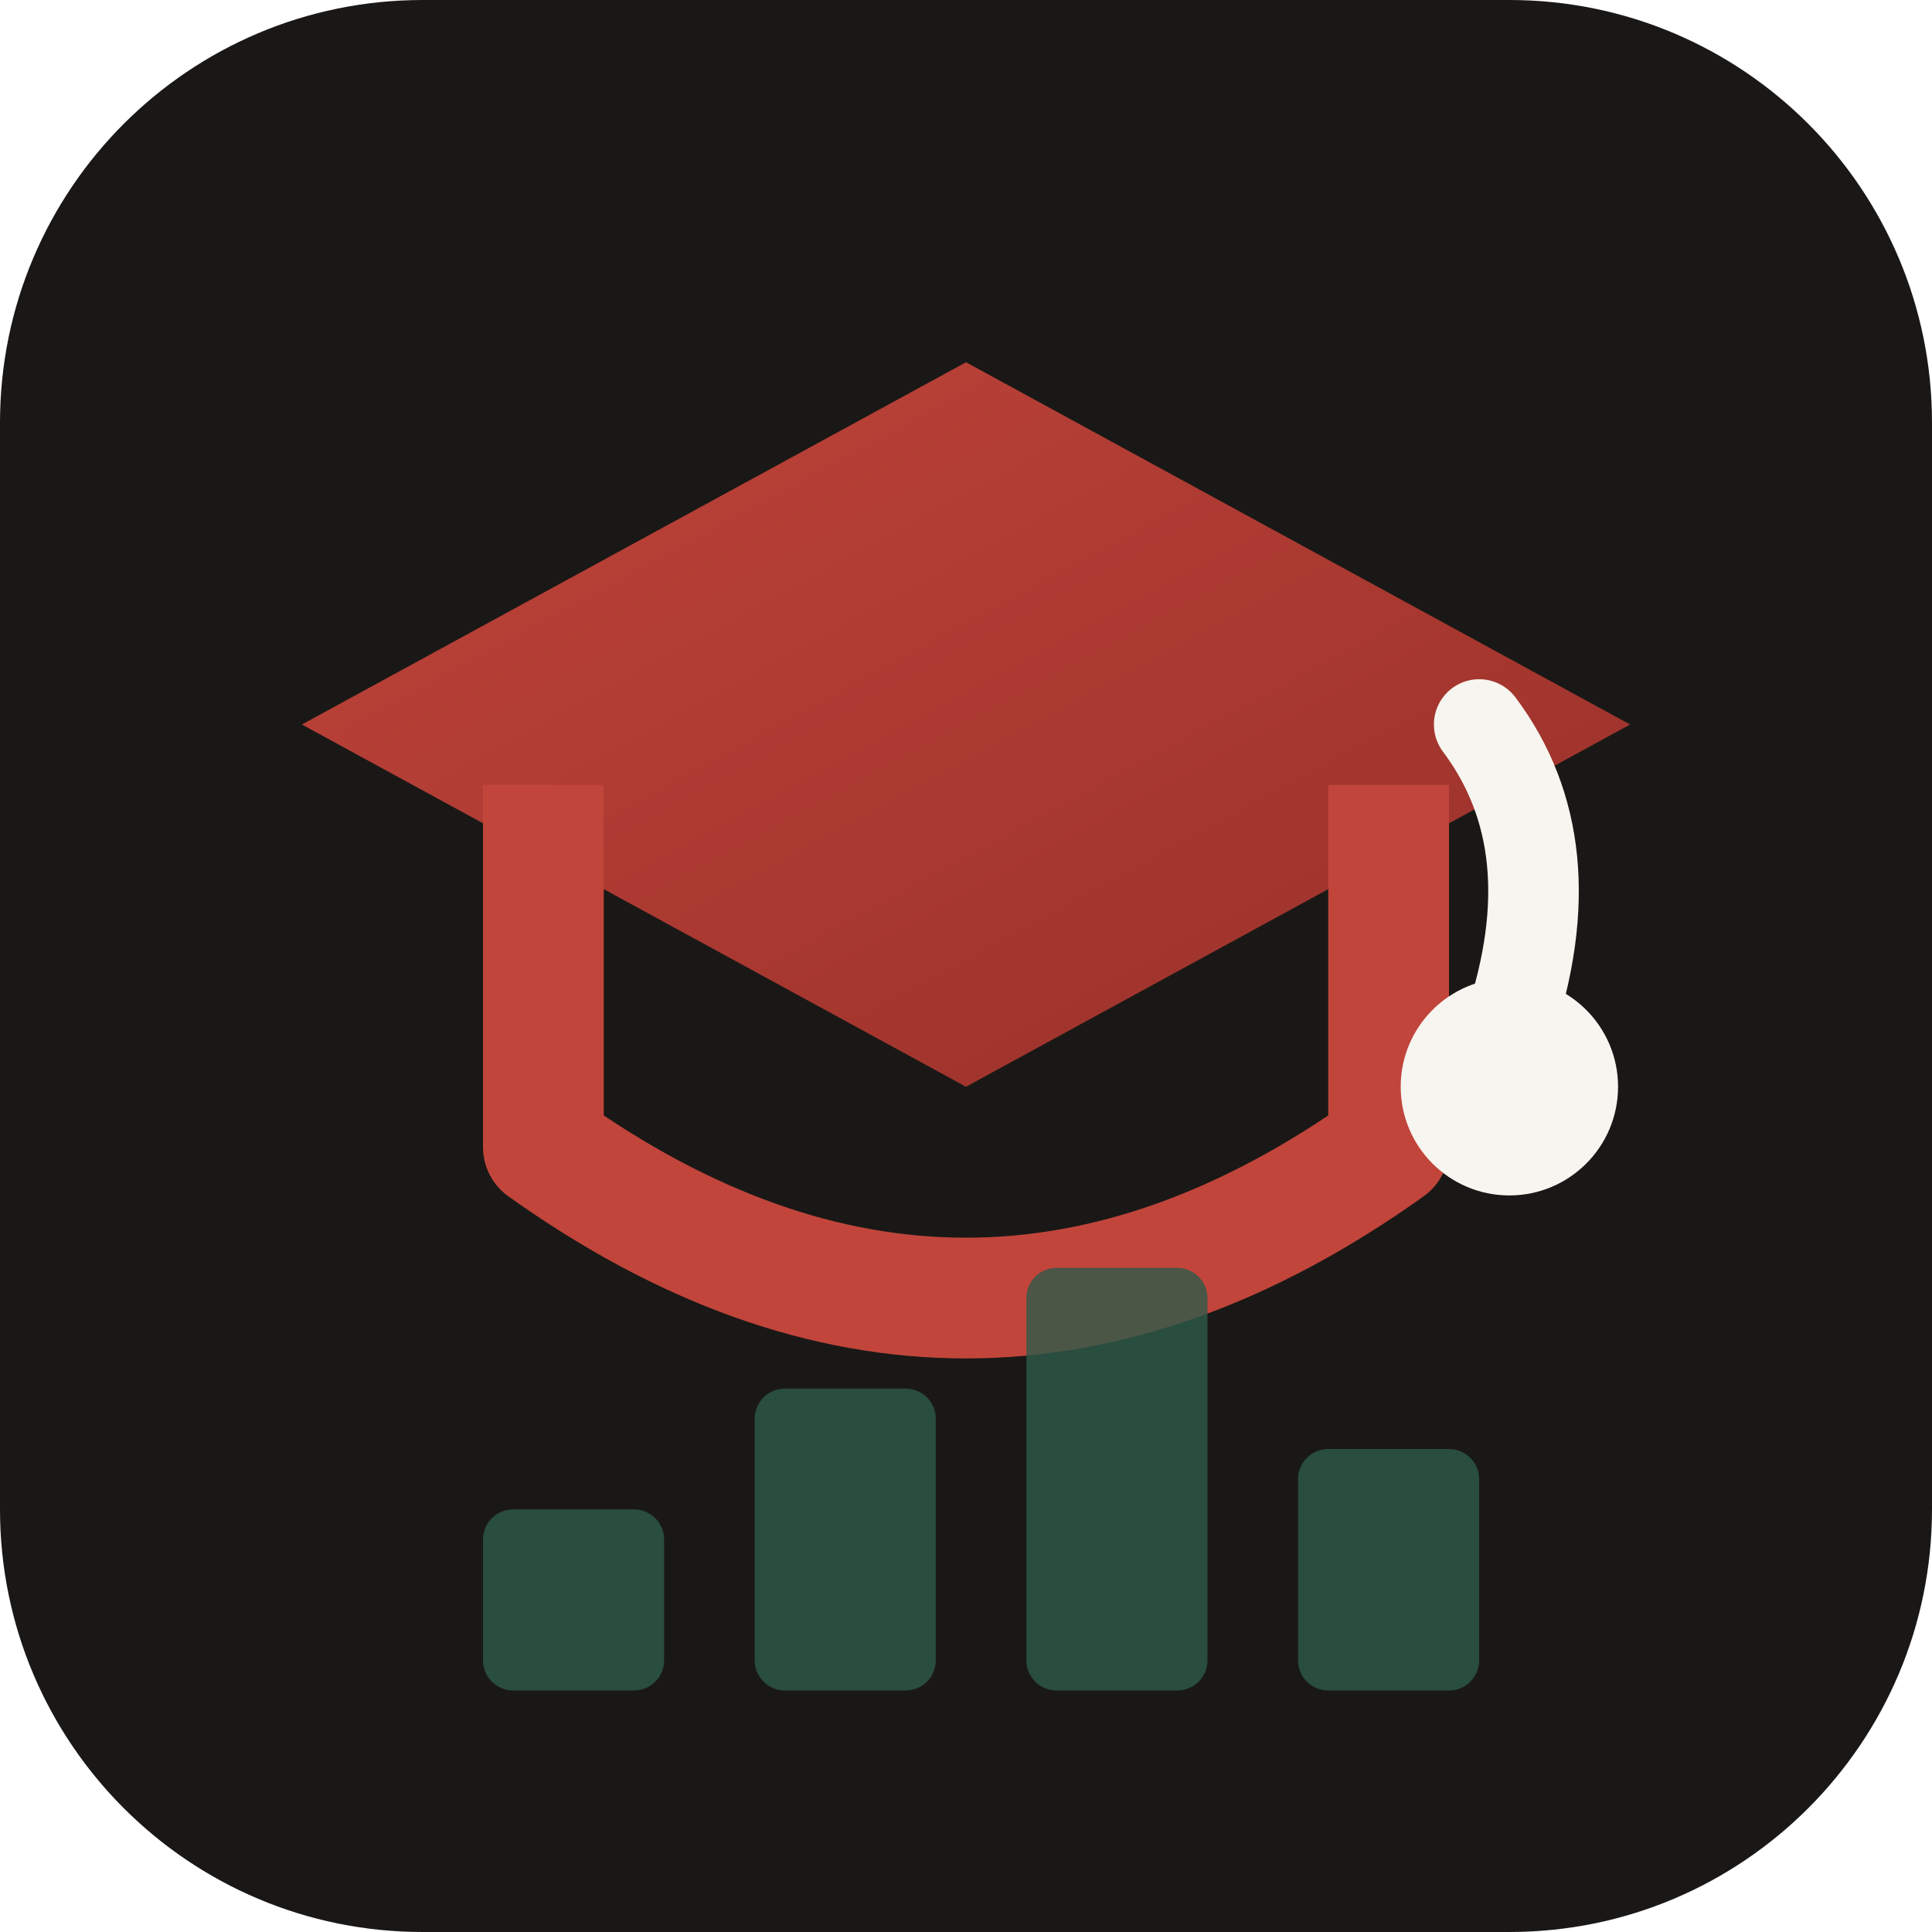
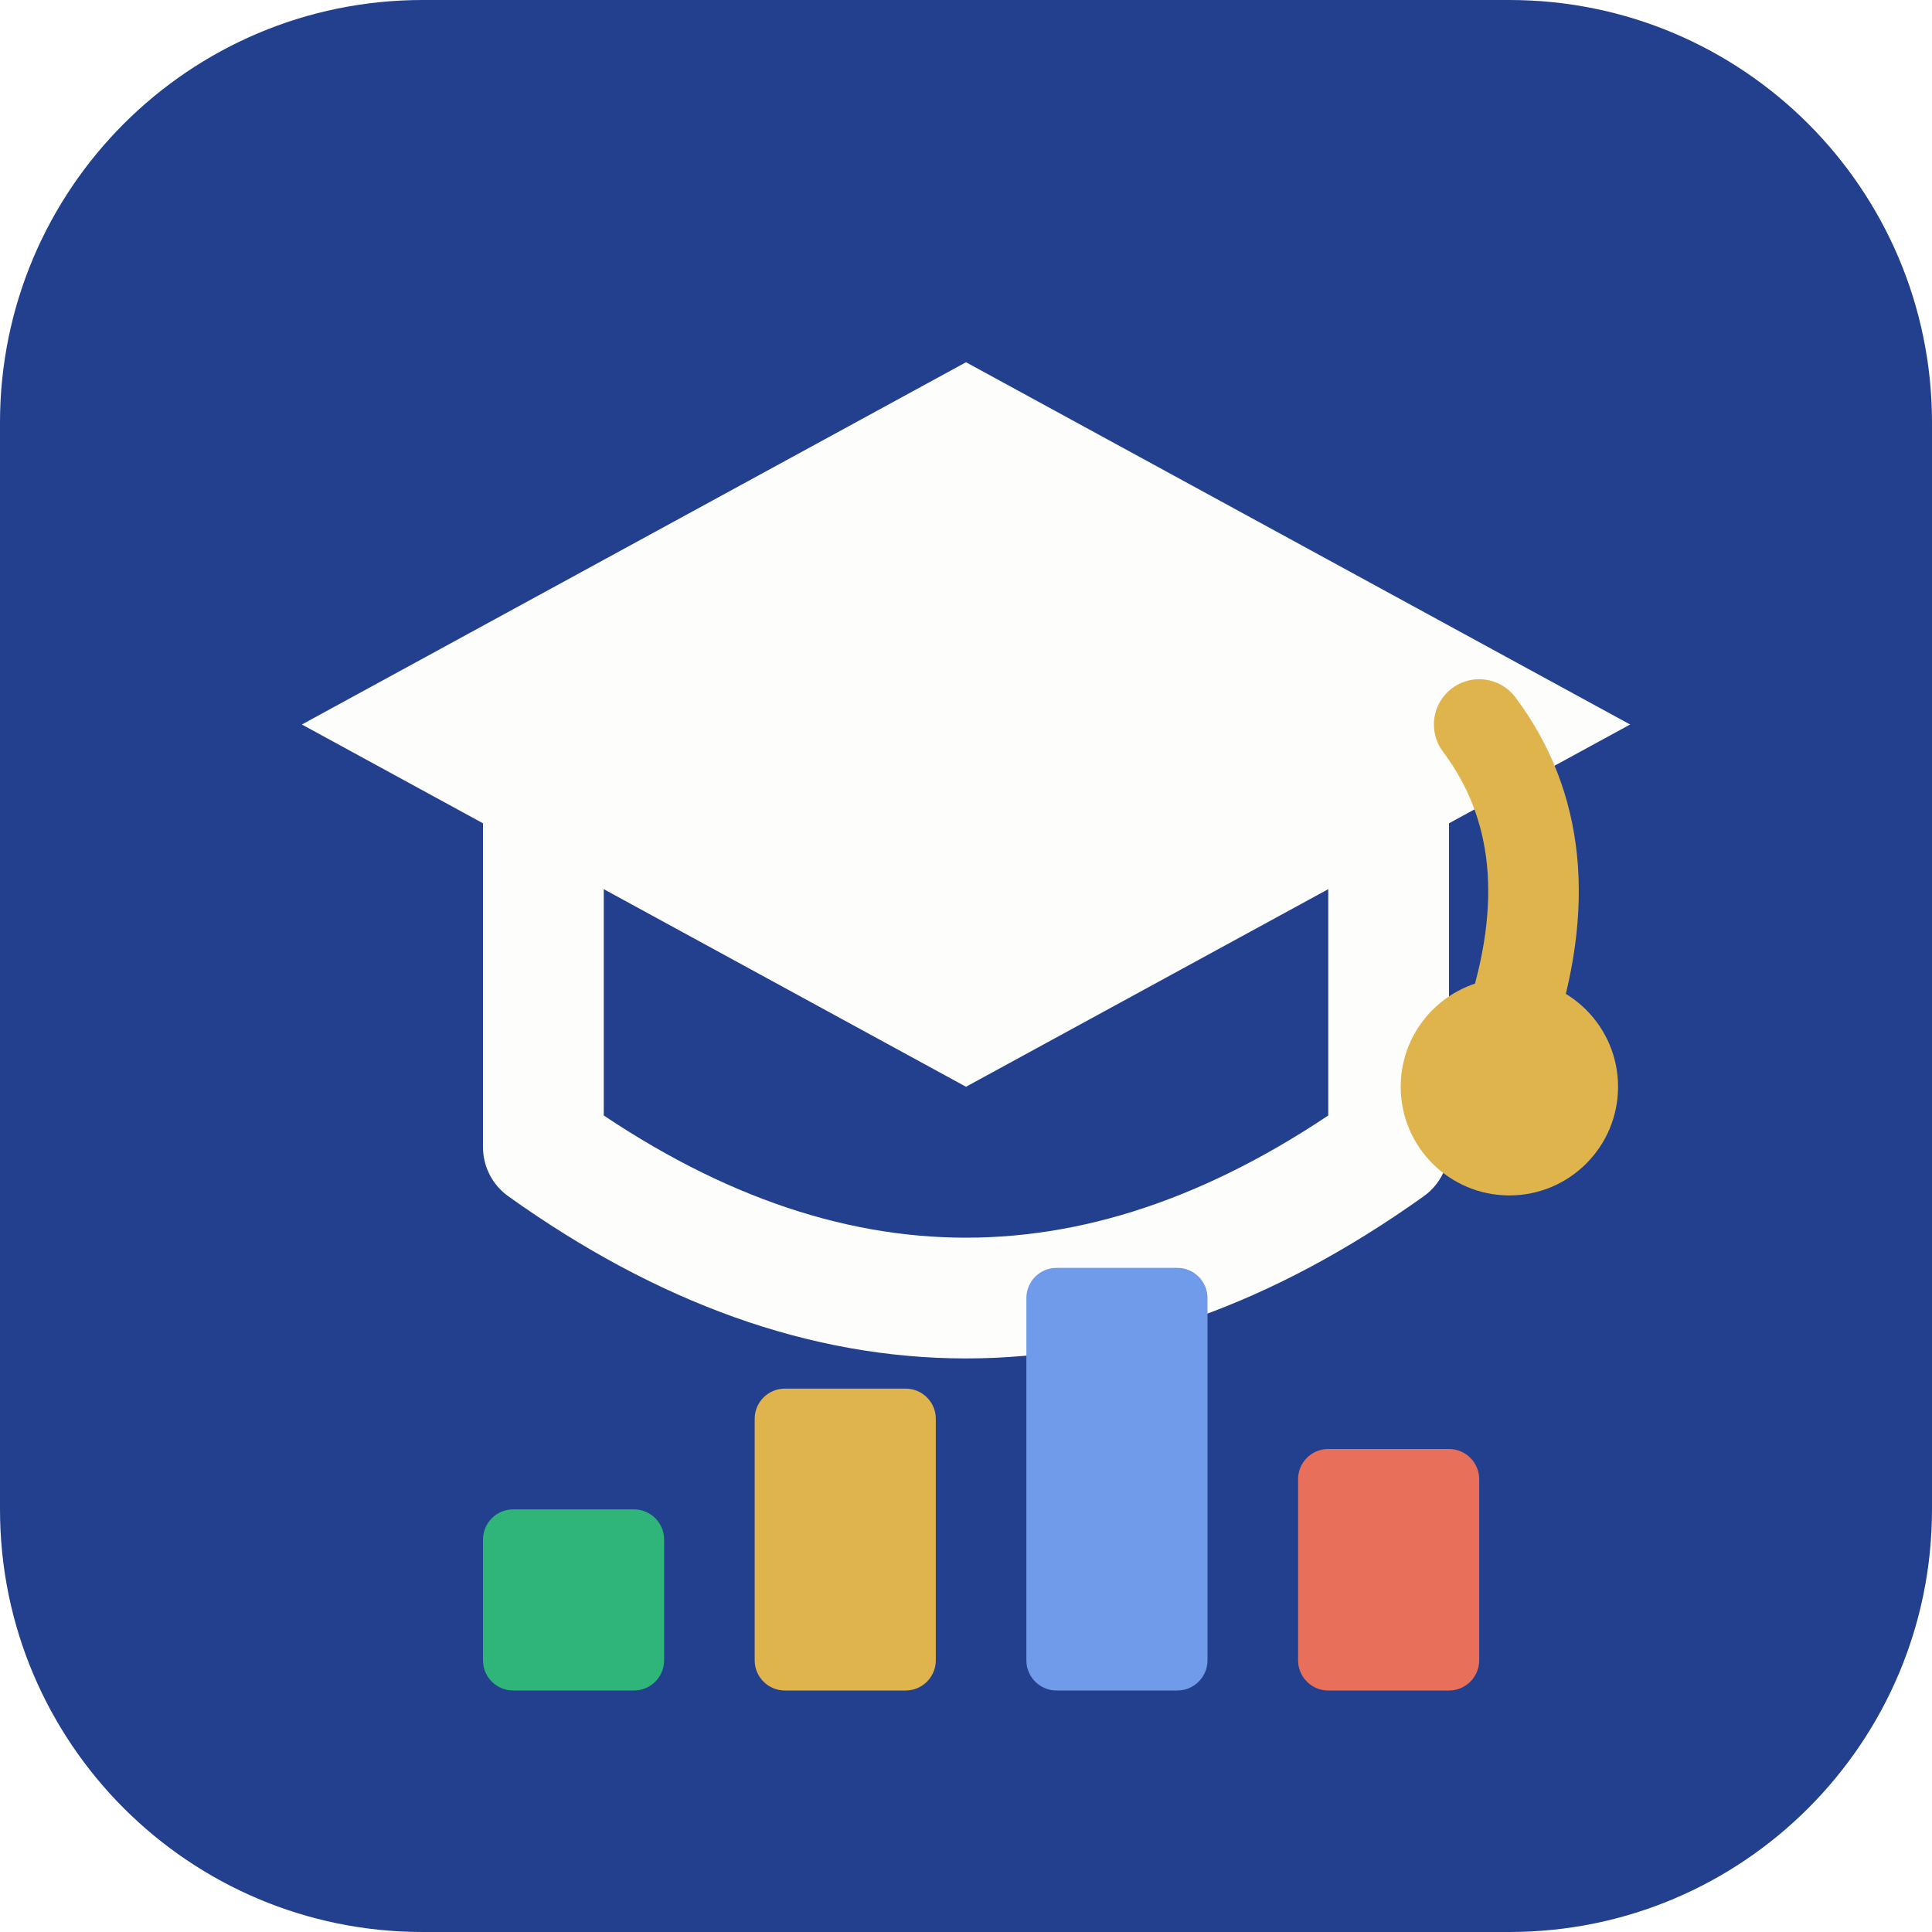
<svg xmlns="http://www.w3.org/2000/svg" viewBox="0 0 32 32">
-   <defs>
-     <linearGradient id="capGrad" x1="0%" y1="0%" x2="100%" y2="100%">
-       <stop offset="0%" stop-color="#c1453b" />
-       <stop offset="100%" stop-color="#962f28" />
-     </linearGradient>
-   </defs>
-   <rect width="32" height="32" rx="7" fill="#1a1816" />
-   <polygon points="16,6 5,12 16,18 27,12" fill="url(#capGrad)" />
-   <path d="M9 13 L9 19 Q16 24 23 19 L23 13" fill="none" stroke="#c1453b" stroke-width="2" stroke-linejoin="round" />
-   <path d="M24.5 12 Q26 14 25 17" fill="none" stroke="#f7f5f0" stroke-width="1.5" stroke-linecap="round" />
-   <circle cx="25" cy="18" r="1.8" fill="#f7f5f0" />
-   <rect x="8" y="25" width="3" height="3" rx="0.5" fill="#2d5a4a" opacity="0.8" />
-   <rect x="12.5" y="23" width="3" height="5" rx="0.5" fill="#2d5a4a" opacity="0.8" />
-   <rect x="17" y="21" width="3" height="7" rx="0.5" fill="#2d5a4a" opacity="0.8" />
-   <rect x="21.5" y="24" width="3" height="4" rx="0.5" fill="#2d5a4a" opacity="0.8" />
+   <rect width="32" height="32" rx="7" fill="#23408e" />
+   <polygon points="16,6 5,12 16,18 27,12" fill="#fdfdfb" />
+   <path d="M9 13 L9 19 Q16 24 23 19 L23 13" fill="none" stroke="#fdfdfb" stroke-width="2" stroke-linejoin="round" />
+   <path d="M24.5 12 Q26 14 25 17" fill="none" stroke="#e0b44c" stroke-width="1.5" stroke-linecap="round" />
+   <circle cx="25" cy="18" r="1.8" fill="#e0b44c" />
+   <rect x="8" y="25" width="3" height="3" rx="0.5" fill="#2fb57a" />
+   <rect x="12.5" y="23" width="3" height="5" rx="0.5" fill="#e0b44c" />
+   <rect x="17" y="21" width="3" height="7" rx="0.5" fill="#6f9bea" />
+   <rect x="21.5" y="24" width="3" height="4" rx="0.5" fill="#e8705a" />
</svg>
